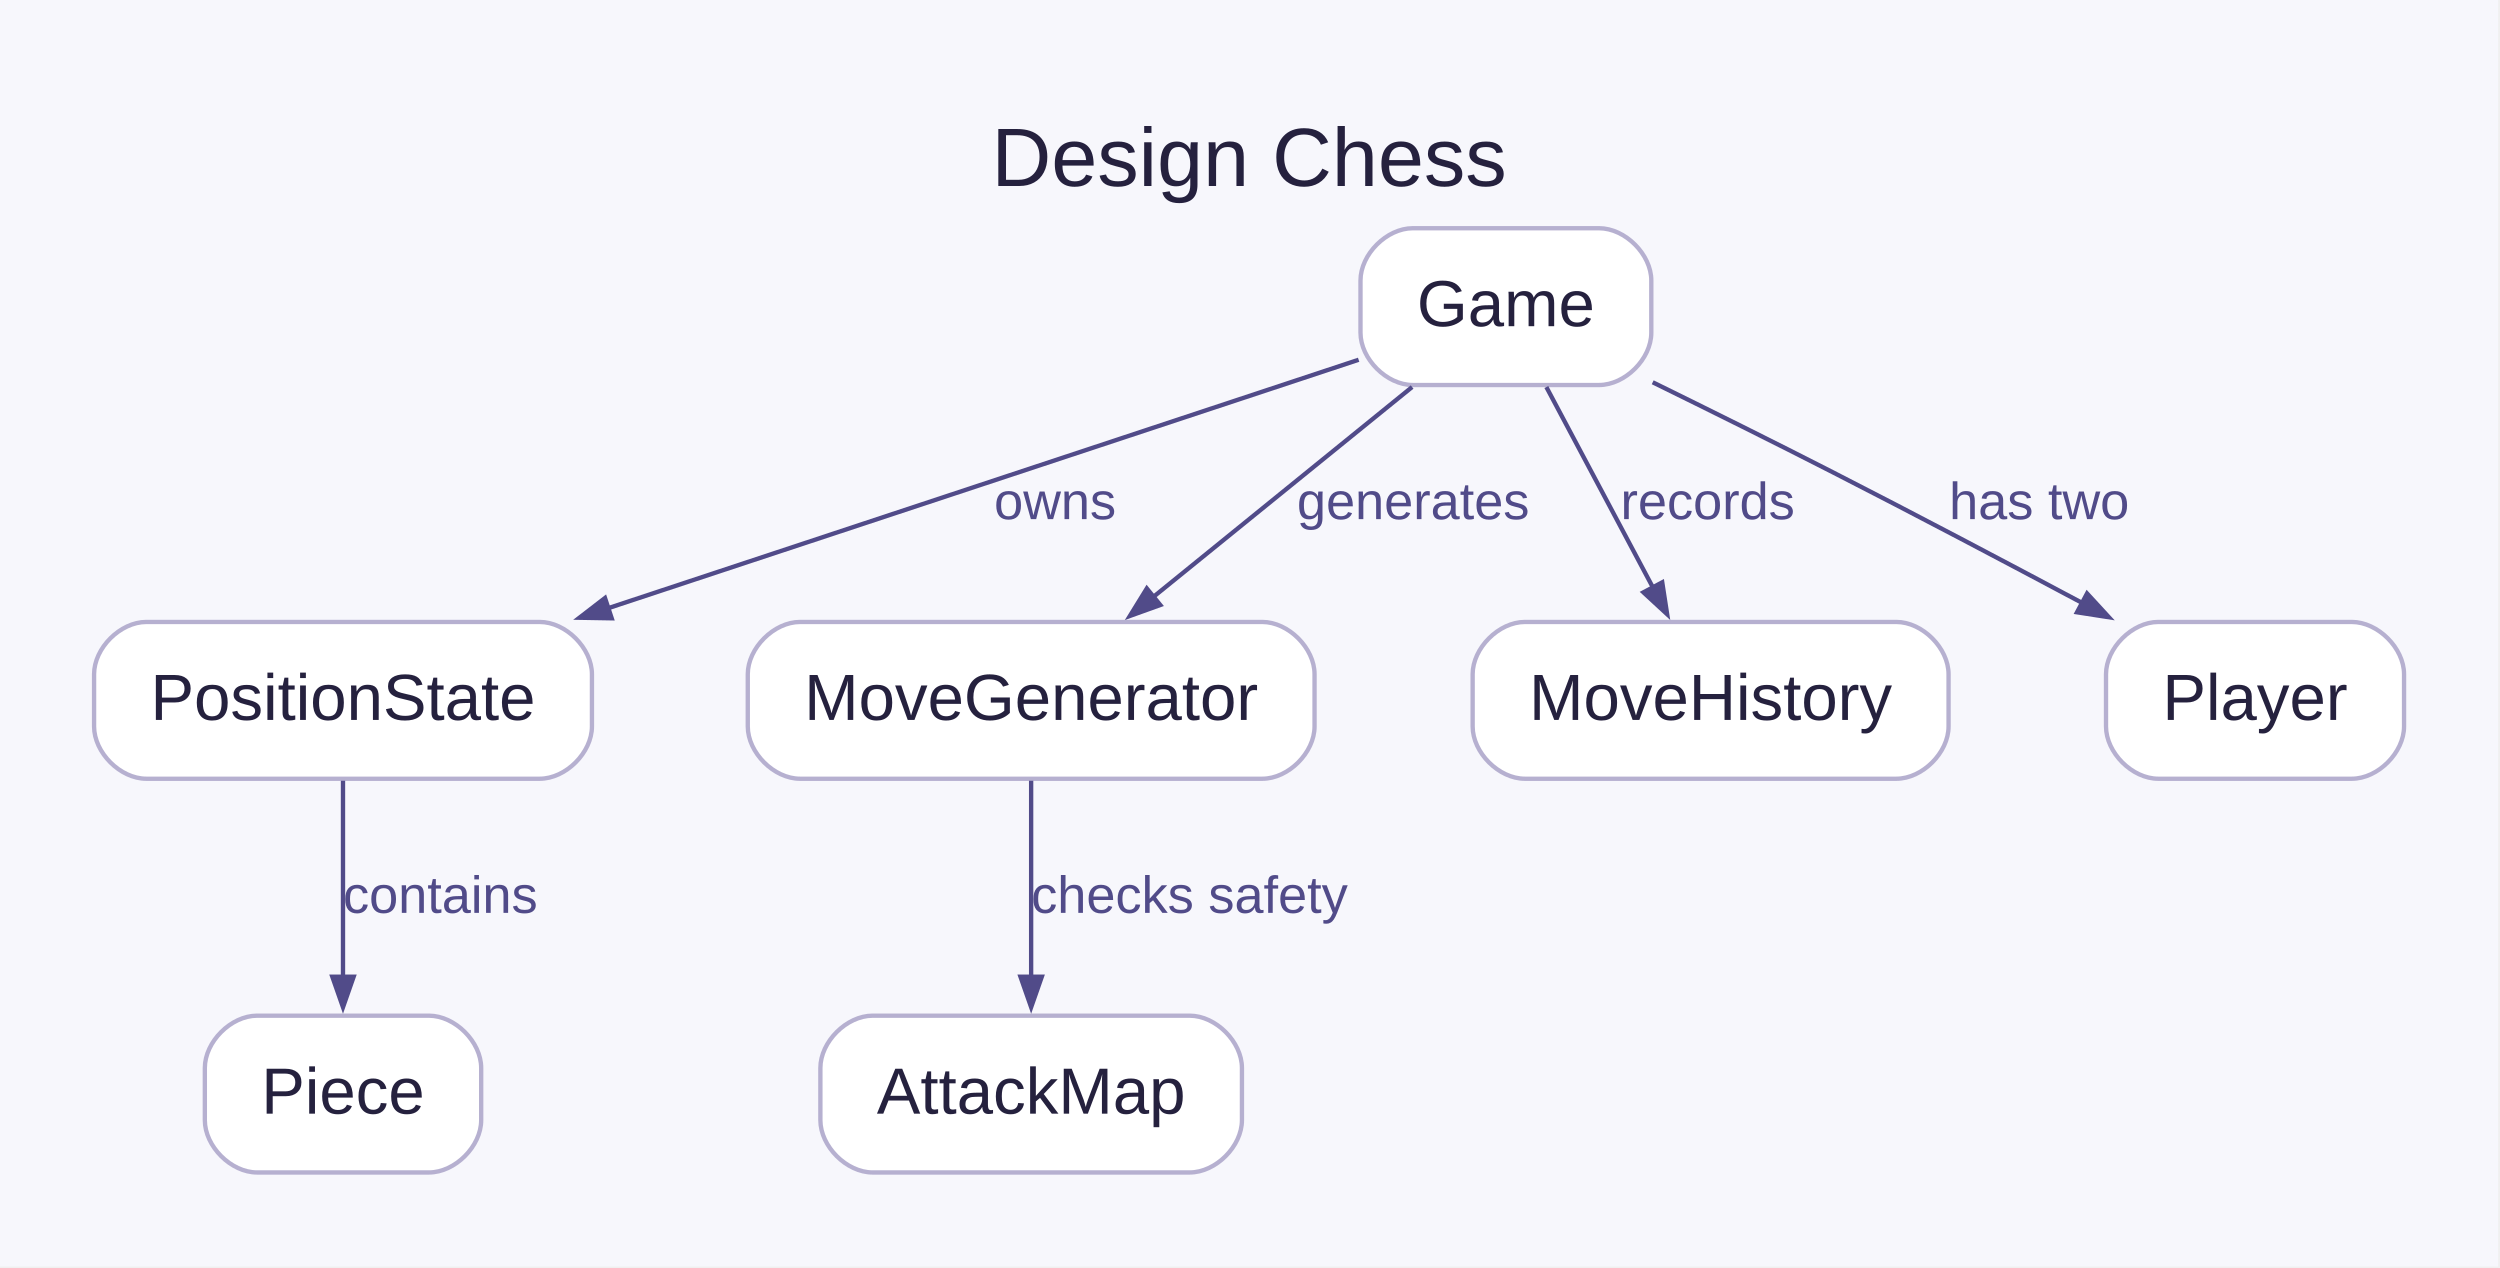
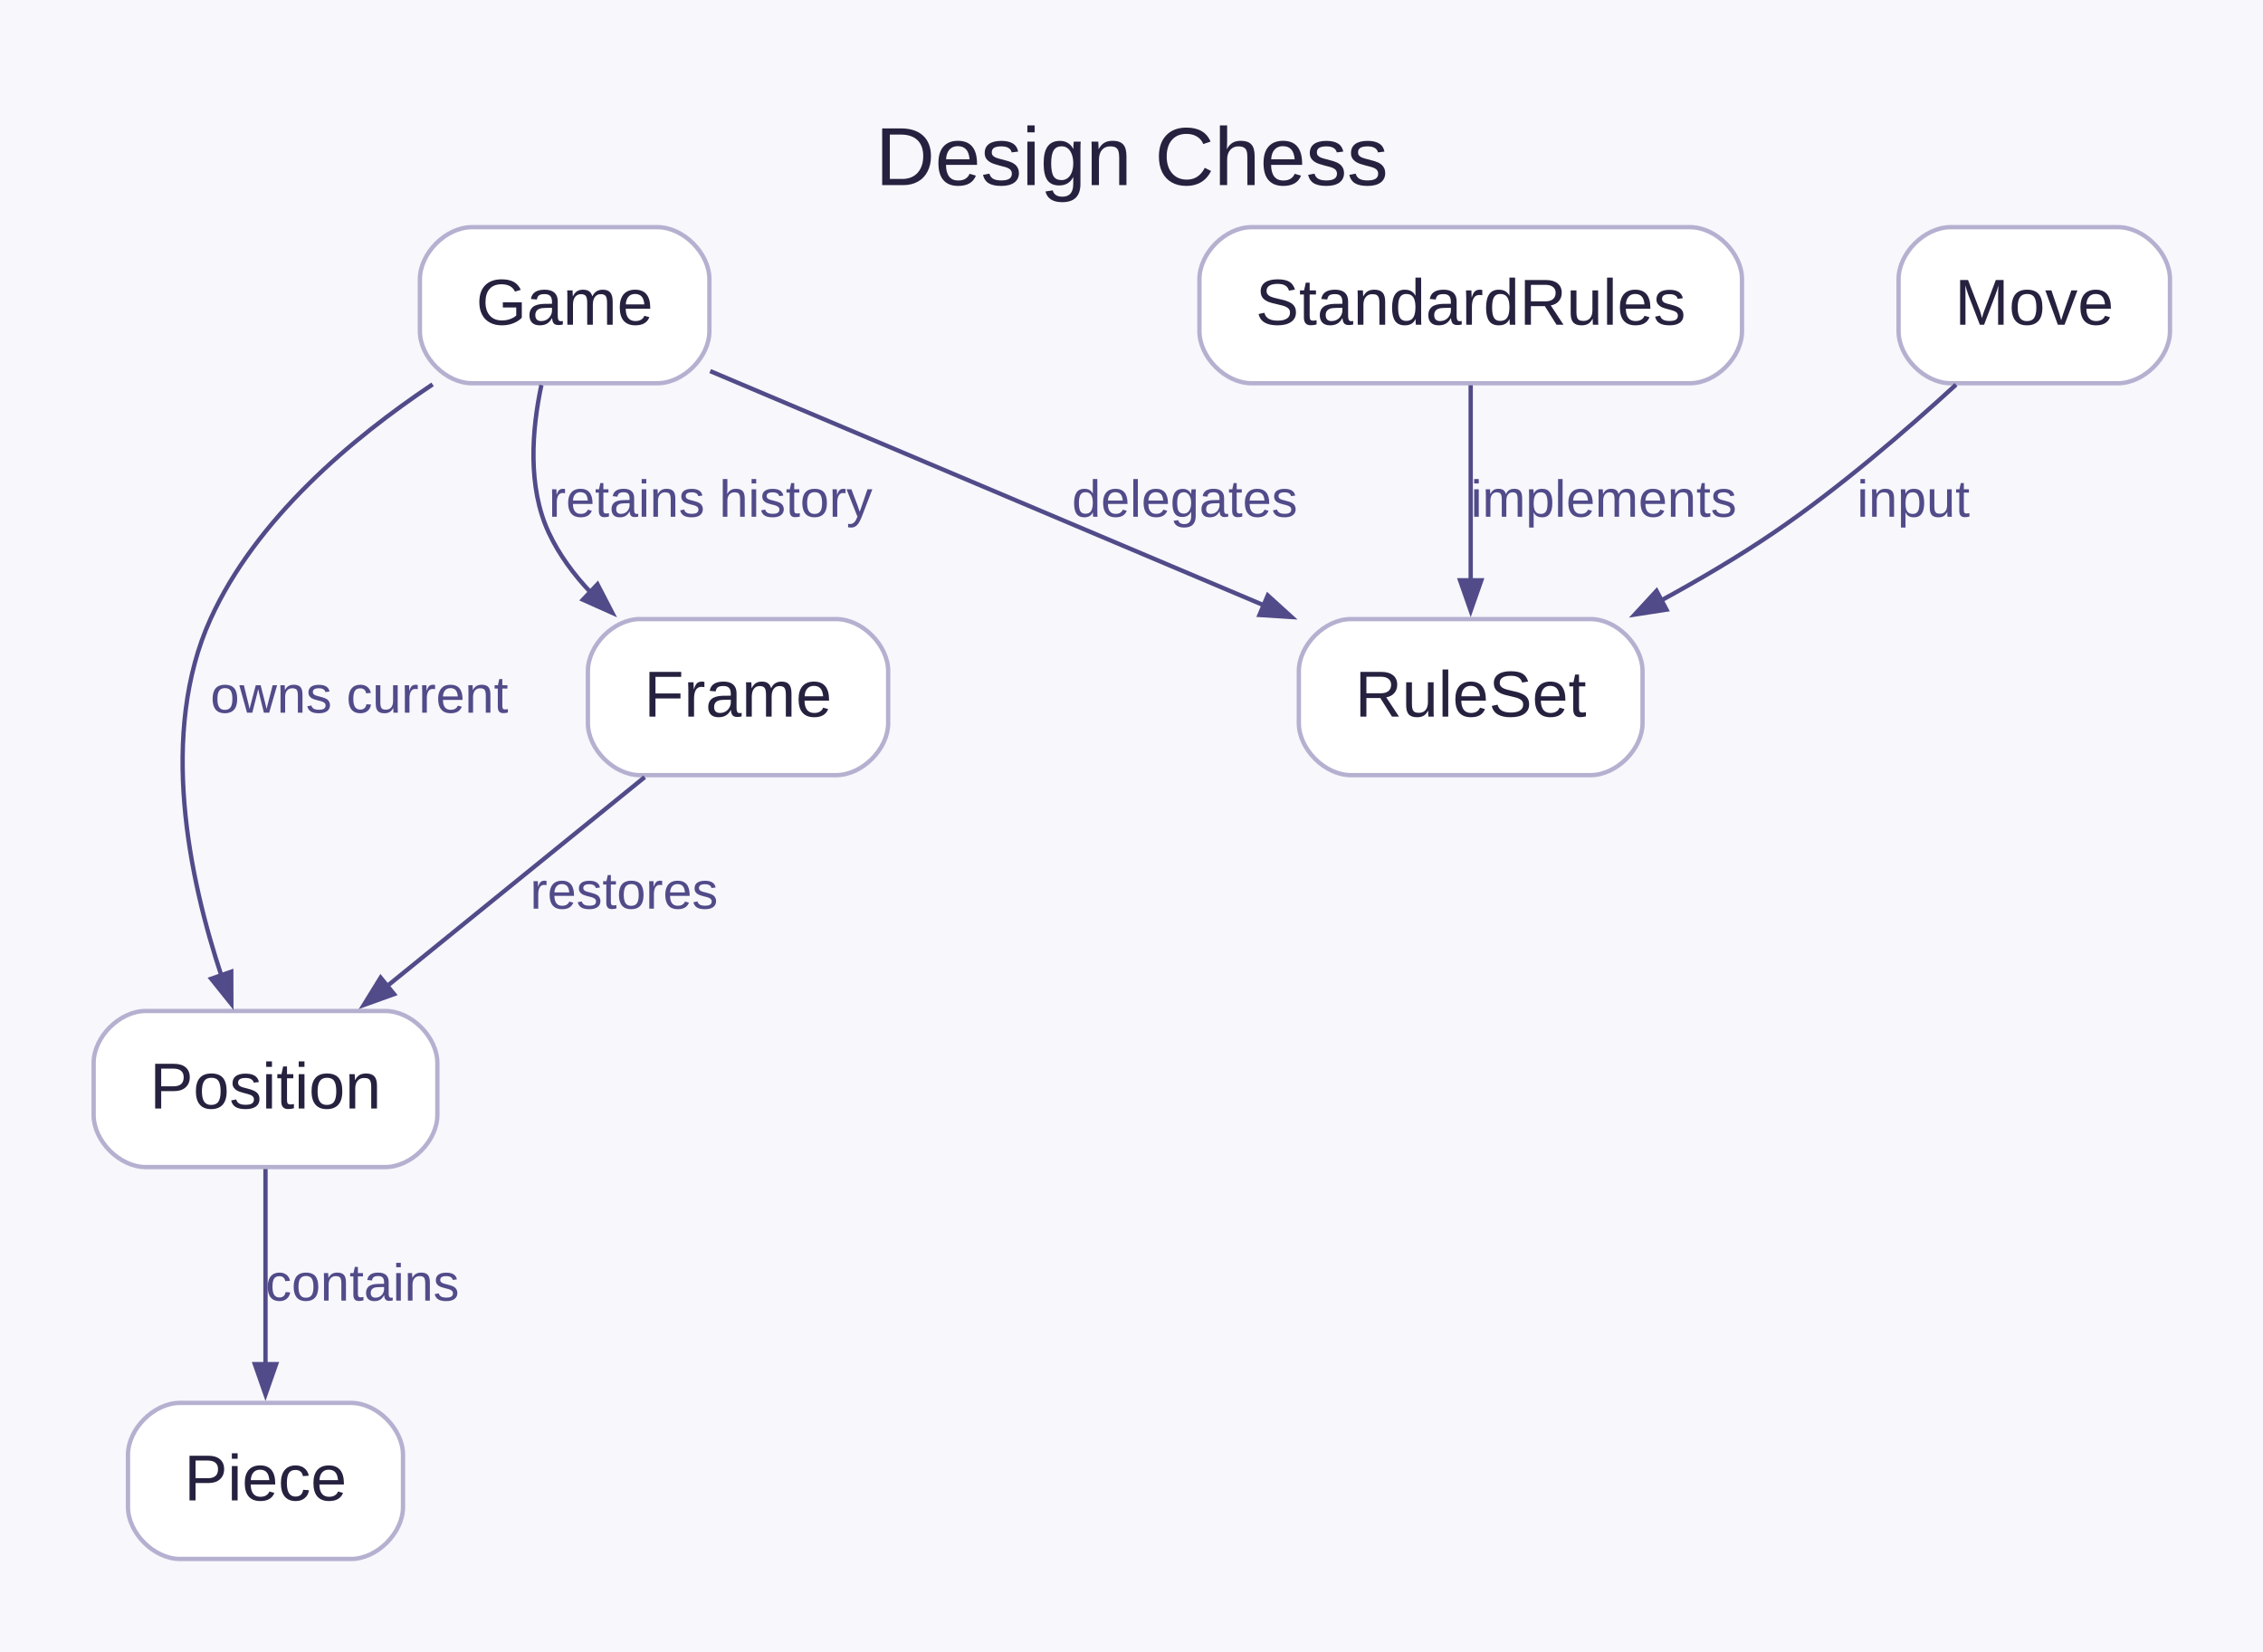
- <svg xmlns="http://www.w3.org/2000/svg" width="574pt" height="291pt" viewBox="0.00 0.00 574.00 291.00" role="img" aria-labelledby="answer-title answer-desc">
-   <g id="graph0" class="graph" transform="scale(1 1) rotate(0) translate(21.6 269.2)">
-     <polygon fill="#f7f7fc" stroke="none" points="-21.6,21.6 -21.6,-269.2 551.97,-269.2 551.97,21.6 -21.6,21.6" />
-     <text xml:space="preserve" text-anchor="middle" x="265.19" y="-226.5" font-family="Arial" font-size="19.00" fill="#25213e">Design Chess</text>
+ <svg xmlns="http://www.w3.org/2000/svg" width="522pt" height="381pt" viewBox="0.00 0.00 522.00 381.00" role="img" aria-labelledby="answer-title answer-desc">
+   <g id="graph0" class="graph" transform="scale(1 1) rotate(0) translate(21.6 359.6)">
+     <polygon fill="#f7f7fc" stroke="none" points="-21.6,21.6 -21.6,-359.6 500.54,-359.6 500.54,21.6 -21.6,21.6" />
+     <text xml:space="preserve" text-anchor="middle" x="239.47" y="-316.9" font-family="Arial" font-size="19.00" fill="#25213e">Design Chess</text>
    <g id="node1" class="node">
-       <path fill="#ffffff" stroke="#b6b0d0" d="M345.54,-216.8C345.54,-216.8 302.77,-216.8 302.77,-216.8 296.77,-216.8 290.77,-210.8 290.77,-204.8 290.77,-204.8 290.77,-192.8 290.77,-192.8 290.77,-186.8 296.77,-180.8 302.77,-180.8 302.77,-180.8 345.54,-180.8 345.54,-180.8 351.54,-180.8 357.54,-186.8 357.54,-192.8 357.54,-192.8 357.54,-204.8 357.54,-204.8 357.54,-210.8 351.54,-216.8 345.54,-216.8" />
-       <text xml:space="preserve" text-anchor="middle" x="324.15" y="-194.3" font-family="Arial" font-size="15.00" fill="#25213e">Game</text>
+       <path fill="#ffffff" stroke="#b6b0d0" d="M130.03,-307.2C130.03,-307.2 87.26,-307.2 87.26,-307.2 81.26,-307.2 75.26,-301.2 75.26,-295.2 75.26,-295.2 75.26,-283.2 75.26,-283.2 75.26,-277.2 81.26,-271.2 87.26,-271.2 87.26,-271.2 130.03,-271.2 130.03,-271.2 136.03,-271.2 142.03,-277.2 142.03,-283.2 142.03,-283.2 142.03,-295.2 142.03,-295.2 142.03,-301.2 136.03,-307.2 130.03,-307.2" />
+       <text xml:space="preserve" text-anchor="middle" x="108.64" y="-284.7" font-family="Arial" font-size="15.00" fill="#25213e">Game</text>
    </g>
    <g id="node2" class="node">
-       <path fill="#ffffff" stroke="#b6b0d0" d="M102.31,-126.4C102.31,-126.4 12,-126.4 12,-126.4 6,-126.4 0,-120.4 0,-114.4 0,-114.4 0,-102.4 0,-102.4 0,-96.4 6,-90.4 12,-90.4 12,-90.4 102.31,-90.4 102.31,-90.4 108.31,-90.4 114.31,-96.4 114.31,-102.4 114.31,-102.4 114.31,-114.4 114.31,-114.4 114.31,-120.4 108.31,-126.4 102.31,-126.4" />
-       <text xml:space="preserve" text-anchor="middle" x="57.15" y="-103.9" font-family="Arial" font-size="15.00" fill="#25213e">PositionState</text>
+       <path fill="#ffffff" stroke="#b6b0d0" d="M67.28,-126.4C67.28,-126.4 12,-126.4 12,-126.4 6,-126.4 0,-120.4 0,-114.4 0,-114.4 0,-102.4 0,-102.4 0,-96.4 6,-90.4 12,-90.4 12,-90.4 67.28,-90.4 67.28,-90.4 73.28,-90.4 79.28,-96.4 79.28,-102.4 79.28,-102.4 79.28,-114.4 79.28,-114.4 79.28,-120.4 73.28,-126.4 67.28,-126.4" />
+       <text xml:space="preserve" text-anchor="middle" x="39.64" y="-103.9" font-family="Arial" font-size="15.00" fill="#25213e">Position</text>
    </g>
    <g id="edge1" class="edge">
-       <path fill="none" stroke="#514b89" d="M290.34,-186.6C247.09,-172.29 171.43,-147.23 118.03,-129.56" />
-       <polygon fill="#514b89" stroke="#514b89" points="118.85,-127.24 111.43,-127.37 117.31,-131.9 118.85,-127.24" />
-       <text xml:space="preserve" text-anchor="middle" x="220.65" y="-150" font-family="Arial" font-size="12.00" fill="#514b89">owns</text>
+       <path fill="none" stroke="#514b89" d="M78.19,-270.94C59.61,-258.54 37.46,-239.95 26.95,-216.8 14.99,-190.46 22.02,-156.92 29.52,-134.39" />
+       <polygon fill="#514b89" stroke="#514b89" points="31.74,-135.46 31.76,-128.05 27.12,-133.83 31.74,-135.46" />
+       <text xml:space="preserve" text-anchor="middle" x="61.29" y="-195.2" font-family="Arial" font-size="12.00" fill="#514b89">owns current</text>
    </g>
    <g id="node3" class="node">
-       <path fill="#ffffff" stroke="#b6b0d0" d="M268.22,-126.4C268.22,-126.4 162.09,-126.4 162.09,-126.4 156.09,-126.4 150.09,-120.4 150.09,-114.4 150.09,-114.4 150.09,-102.4 150.09,-102.4 150.09,-96.4 156.09,-90.4 162.09,-90.4 162.09,-90.4 268.22,-90.4 268.22,-90.4 274.22,-90.4 280.22,-96.4 280.22,-102.4 280.22,-102.4 280.22,-114.4 280.22,-114.4 280.22,-120.4 274.22,-126.4 268.22,-126.4" />
-       <text xml:space="preserve" text-anchor="middle" x="215.15" y="-103.9" font-family="Arial" font-size="15.00" fill="#25213e">MoveGenerator</text>
+       <path fill="#ffffff" stroke="#b6b0d0" d="M345.28,-216.8C345.28,-216.8 290,-216.8 290,-216.8 284,-216.8 278,-210.8 278,-204.8 278,-204.8 278,-192.8 278,-192.8 278,-186.8 284,-180.8 290,-180.8 290,-180.8 345.28,-180.8 345.28,-180.8 351.28,-180.8 357.28,-186.8 357.28,-192.8 357.28,-192.8 357.28,-204.8 357.28,-204.8 357.28,-210.8 351.28,-216.8 345.28,-216.8" />
+       <text xml:space="preserve" text-anchor="middle" x="317.64" y="-194.3" font-family="Arial" font-size="15.00" fill="#25213e">RuleSet</text>
    </g>
    <g id="edge2" class="edge">
-       <path fill="none" stroke="#514b89" d="M302.62,-180.34C285.6,-166.53 261.71,-147.16 243.2,-132.14" />
-       <polygon fill="#514b89" stroke="#514b89" points="244.8,-130.29 237.82,-127.78 241.71,-134.09 244.8,-130.29" />
-       <text xml:space="preserve" text-anchor="middle" x="302.87" y="-150" font-family="Arial" font-size="12.00" fill="#514b89">generates</text>
+       <path fill="none" stroke="#514b89" d="M142.22,-274C176.84,-259.36 231.11,-236.4 270.13,-219.9" />
+       <polygon fill="#514b89" stroke="#514b89" points="270.83,-222.26 276.32,-217.28 268.92,-217.75 270.83,-222.26" />
+       <text xml:space="preserve" text-anchor="middle" x="251.68" y="-240.4" font-family="Arial" font-size="12.00" fill="#514b89">delegates</text>
+     </g>
+     <g id="node7" class="node">
+       <path fill="#ffffff" stroke="#b6b0d0" d="M171.27,-216.8C171.27,-216.8 126.01,-216.8 126.01,-216.8 120.01,-216.8 114.01,-210.8 114.01,-204.8 114.01,-204.8 114.01,-192.8 114.01,-192.8 114.01,-186.8 120.01,-180.8 126.01,-180.8 126.01,-180.8 171.27,-180.8 171.27,-180.8 177.27,-180.8 183.27,-186.8 183.27,-192.8 183.27,-192.8 183.27,-204.8 183.27,-204.8 183.27,-210.8 177.27,-216.8 171.27,-216.8" />
+       <text xml:space="preserve" text-anchor="middle" x="148.64" y="-194.3" font-family="Arial" font-size="15.00" fill="#25213e">Frame</text>
+     </g>
+     <g id="edge6" class="edge">
+       <path fill="none" stroke="#514b89" d="M103.28,-270.77C101.08,-260.44 100.06,-247.35 104.95,-236.8 107.31,-231.71 110.75,-227.07 114.68,-222.92" />
+       <polygon fill="#514b89" stroke="#514b89" points="116.22,-224.83 119.63,-218.24 112.86,-221.27 116.22,-224.83" />
+       <text xml:space="preserve" text-anchor="middle" x="142.29" y="-240.4" font-family="Arial" font-size="12.00" fill="#514b89">retains history</text>
+     </g>
+     <g id="node6" class="node">
+       <path fill="#ffffff" stroke="#b6b0d0" d="M59.36,-36C59.36,-36 19.92,-36 19.92,-36 13.92,-36 7.92,-30 7.92,-24 7.92,-24 7.92,-12 7.92,-12 7.92,-6 13.92,0 19.92,0 19.92,0 59.36,0 59.36,0 65.36,0 71.36,-6 71.36,-12 71.36,-12 71.36,-24 71.36,-24 71.36,-30 65.36,-36 59.36,-36" />
+       <text xml:space="preserve" text-anchor="middle" x="39.64" y="-13.5" font-family="Arial" font-size="15.00" fill="#25213e">Piece</text>
+     </g>
+     <g id="edge5" class="edge">
+       <path fill="none" stroke="#514b89" d="M39.64,-89.94C39.64,-76.98 39.64,-59.12 39.64,-44.56" />
+       <polygon fill="#514b89" stroke="#514b89" points="42.09,-44.94 39.64,-37.94 37.19,-44.94 42.09,-44.94" />
+       <text xml:space="preserve" text-anchor="middle" x="61.99" y="-59.6" font-family="Arial" font-size="12.00" fill="#514b89">contains</text>
+     </g>
+     <g id="node4" class="node">
+       <path fill="#ffffff" stroke="#b6b0d0" d="M368.22,-307.2C368.22,-307.2 267.07,-307.2 267.07,-307.2 261.07,-307.2 255.07,-301.2 255.07,-295.2 255.07,-295.2 255.07,-283.2 255.07,-283.2 255.07,-277.2 261.07,-271.2 267.07,-271.2 267.07,-271.2 368.22,-271.2 368.22,-271.2 374.22,-271.2 380.22,-277.2 380.22,-283.2 380.22,-283.2 380.22,-295.2 380.22,-295.2 380.22,-301.2 374.22,-307.2 368.22,-307.2" />
+       <text xml:space="preserve" text-anchor="middle" x="317.64" y="-284.7" font-family="Arial" font-size="15.00" fill="#25213e">StandardRules</text>
+     </g>
+     <g id="edge3" class="edge">
+       <path fill="none" stroke="#514b89" d="M317.64,-270.74C317.64,-257.78 317.64,-239.92 317.64,-225.36" />
+       <polygon fill="#514b89" stroke="#514b89" points="320.09,-225.74 317.64,-218.74 315.19,-225.74 320.09,-225.74" />
+       <text xml:space="preserve" text-anchor="middle" x="348.32" y="-240.4" font-family="Arial" font-size="12.00" fill="#514b89">implements</text>
    </g>
    <g id="node5" class="node">
-       <path fill="#ffffff" stroke="#b6b0d0" d="M413.79,-126.4C413.79,-126.4 328.52,-126.4 328.52,-126.4 322.52,-126.4 316.52,-120.4 316.52,-114.4 316.52,-114.4 316.52,-102.4 316.52,-102.4 316.52,-96.4 322.52,-90.4 328.52,-90.4 328.52,-90.4 413.79,-90.4 413.79,-90.4 419.79,-90.4 425.79,-96.4 425.79,-102.4 425.79,-102.4 425.79,-114.4 425.79,-114.4 425.79,-120.4 419.79,-126.4 413.79,-126.4" />
-       <text xml:space="preserve" text-anchor="middle" x="371.15" y="-103.9" font-family="Arial" font-size="15.00" fill="#25213e">MoveHistory</text>
+       <path fill="#ffffff" stroke="#b6b0d0" d="M466.94,-307.2C466.94,-307.2 428.34,-307.2 428.34,-307.2 422.34,-307.2 416.34,-301.2 416.34,-295.2 416.34,-295.2 416.34,-283.2 416.34,-283.2 416.34,-277.2 422.34,-271.2 428.34,-271.2 428.34,-271.2 466.94,-271.2 466.94,-271.2 472.94,-271.2 478.94,-277.2 478.94,-283.2 478.94,-283.2 478.94,-295.2 478.94,-295.2 478.94,-301.2 472.94,-307.2 466.94,-307.2" />
+       <text xml:space="preserve" text-anchor="middle" x="447.64" y="-284.7" font-family="Arial" font-size="15.00" fill="#25213e">Move</text>
    </g>
    <g id="edge4" class="edge">
-       <path fill="none" stroke="#514b89" d="M333.44,-180.34C340.46,-167.14 350.18,-148.85 358,-134.14" />
-       <polygon fill="#514b89" stroke="#514b89" points="360.05,-135.5 361.18,-128.17 355.73,-133.2 360.05,-135.5" />
-       <text xml:space="preserve" text-anchor="middle" x="370.48" y="-150" font-family="Arial" font-size="12.00" fill="#514b89">records</text>
+       <path fill="none" stroke="#514b89" d="M429.59,-270.87C418.1,-260.33 402.61,-246.98 387.64,-236.8 379.47,-231.24 370.37,-225.89 361.51,-221.06" />
+       <polygon fill="#514b89" stroke="#514b89" points="362.81,-218.98 355.48,-217.85 360.51,-223.31 362.81,-218.98" />
+       <text xml:space="preserve" text-anchor="middle" x="419.75" y="-240.4" font-family="Arial" font-size="12.00" fill="#514b89">input</text>
    </g>
-     <g id="node7" class="node">
-       <path fill="#ffffff" stroke="#b6b0d0" d="M518.37,-126.4C518.37,-126.4 473.94,-126.4 473.94,-126.4 467.94,-126.4 461.94,-120.4 461.94,-114.4 461.94,-114.4 461.94,-102.4 461.94,-102.4 461.94,-96.4 467.94,-90.4 473.94,-90.4 473.94,-90.4 518.37,-90.4 518.37,-90.4 524.37,-90.4 530.37,-96.4 530.37,-102.4 530.37,-102.4 530.37,-114.4 530.37,-114.4 530.37,-120.4 524.37,-126.4 518.37,-126.4" />
-       <text xml:space="preserve" text-anchor="middle" x="496.15" y="-103.9" font-family="Arial" font-size="15.00" fill="#25213e">Player</text>
-     </g>
-     <g id="edge6" class="edge">
-       <path fill="none" stroke="#514b89" d="M357.86,-181.43C370.81,-175.07 385.71,-167.68 399.15,-160.8 418.16,-151.08 439.1,-140.03 456.65,-130.67" />
-       <polygon fill="#514b89" stroke="#514b89" points="457.59,-132.94 462.61,-127.48 455.28,-128.62 457.59,-132.94" />
-       <text xml:space="preserve" text-anchor="middle" x="446.6" y="-150" font-family="Arial" font-size="12.00" fill="#514b89">has two</text>
-     </g>
-     <g id="node6" class="node">
-       <path fill="#ffffff" stroke="#b6b0d0" d="M76.88,-36C76.88,-36 37.43,-36 37.43,-36 31.43,-36 25.43,-30 25.43,-24 25.43,-24 25.43,-12 25.43,-12 25.43,-6 31.43,0 37.43,0 37.43,0 76.88,0 76.88,0 82.88,0 88.88,-6 88.88,-12 88.88,-12 88.88,-24 88.88,-24 88.88,-30 82.88,-36 76.88,-36" />
-       <text xml:space="preserve" text-anchor="middle" x="57.15" y="-13.5" font-family="Arial" font-size="15.00" fill="#25213e">Piece</text>
-     </g>
-     <g id="edge5" class="edge">
-       <path fill="none" stroke="#514b89" d="M57.15,-89.94C57.15,-76.98 57.15,-59.12 57.15,-44.56" />
-       <polygon fill="#514b89" stroke="#514b89" points="59.6,-44.94 57.15,-37.94 54.7,-44.94 59.6,-44.94" />
-       <text xml:space="preserve" text-anchor="middle" x="79.5" y="-59.6" font-family="Arial" font-size="12.00" fill="#514b89">contains</text>
-     </g>
-     <g id="node4" class="node">
-       <path fill="#ffffff" stroke="#b6b0d0" d="M251.55,-36C251.55,-36 178.76,-36 178.76,-36 172.76,-36 166.76,-30 166.76,-24 166.76,-24 166.76,-12 166.76,-12 166.76,-6 172.76,0 178.76,0 178.76,0 251.55,0 251.55,0 257.55,0 263.55,-6 263.55,-12 263.55,-12 263.55,-24 263.55,-24 263.55,-30 257.55,-36 251.55,-36" />
-       <text xml:space="preserve" text-anchor="middle" x="215.15" y="-13.5" font-family="Arial" font-size="15.00" fill="#25213e">AttackMap</text>
-     </g>
-     <g id="edge3" class="edge">
-       <path fill="none" stroke="#514b89" d="M215.15,-89.94C215.15,-76.98 215.15,-59.12 215.15,-44.56" />
-       <polygon fill="#514b89" stroke="#514b89" points="217.6,-44.94 215.15,-37.94 212.7,-44.94 217.6,-44.94" />
-       <text xml:space="preserve" text-anchor="middle" x="251.5" y="-59.6" font-family="Arial" font-size="12.00" fill="#514b89">checks safety</text>
+     <g id="edge7" class="edge">
+       <path fill="none" stroke="#514b89" d="M127.11,-180.34C110.09,-166.53 86.2,-147.16 67.69,-132.14" />
+       <polygon fill="#514b89" stroke="#514b89" points="69.29,-130.29 62.31,-127.78 66.2,-134.09 69.29,-130.29" />
+       <text xml:space="preserve" text-anchor="middle" x="122.34" y="-150" font-family="Arial" font-size="12.00" fill="#514b89">restores</text>
    </g>
  </g>
</svg>
